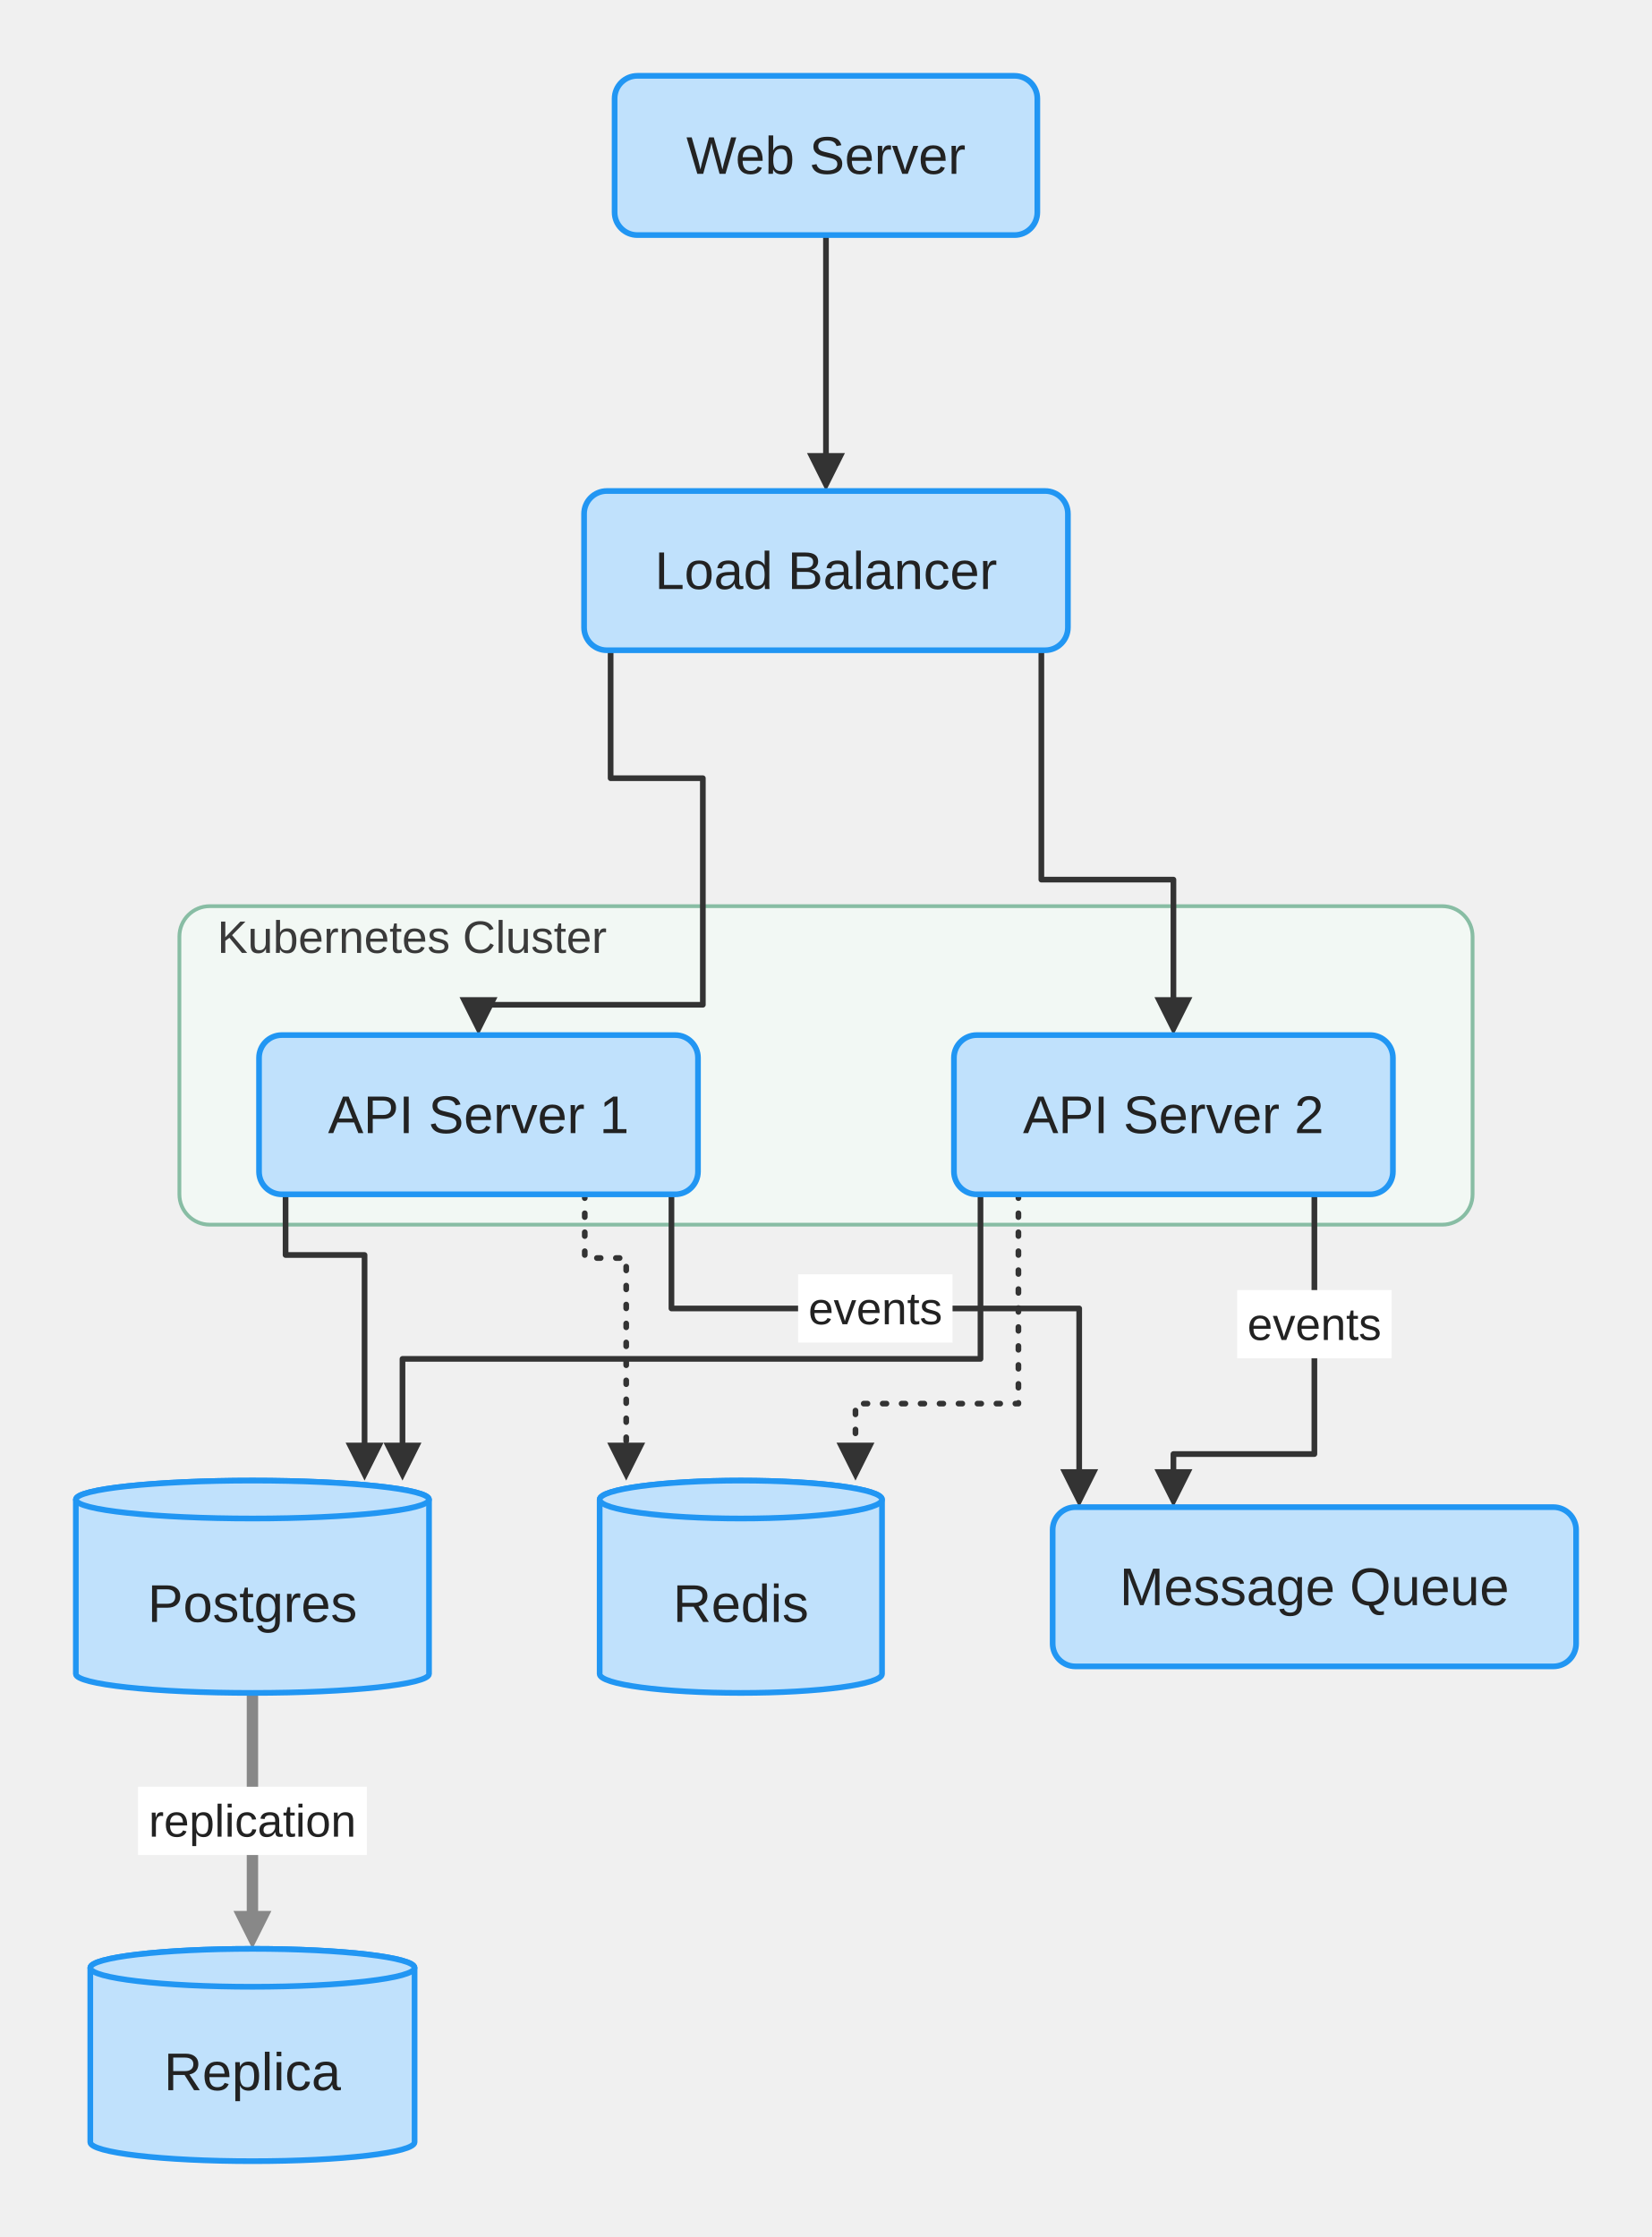
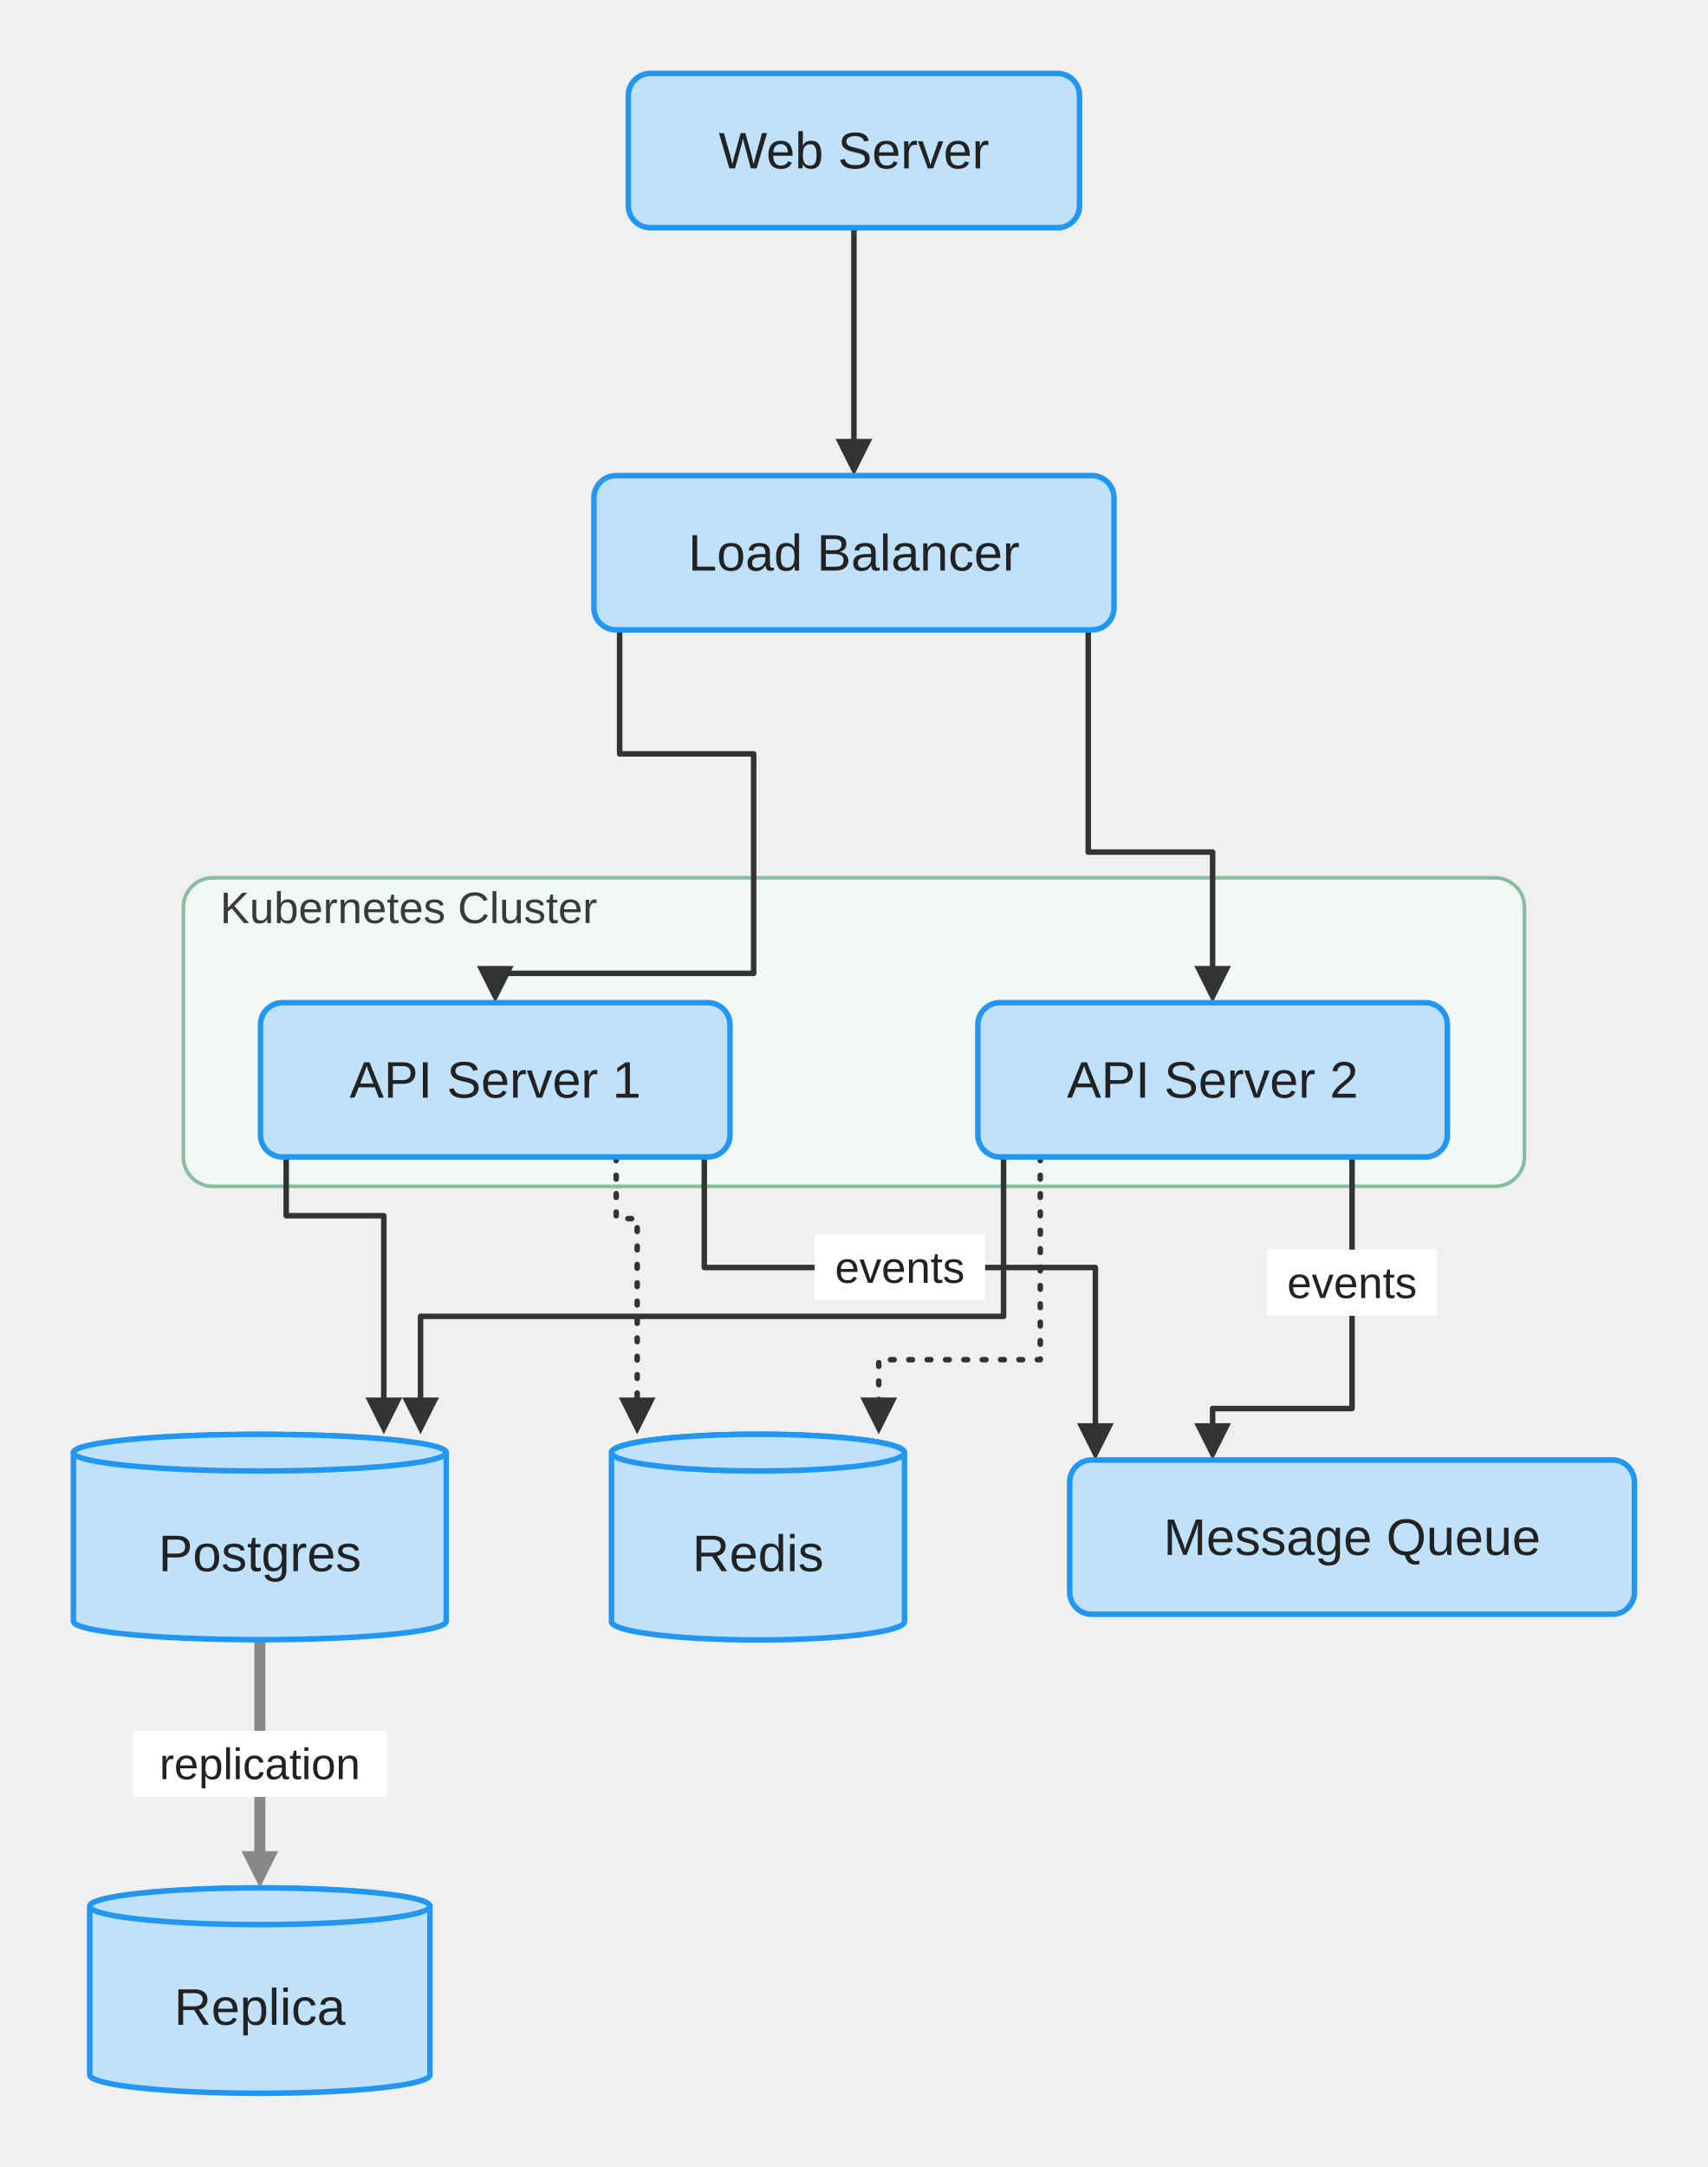
- <svg xmlns="http://www.w3.org/2000/svg" width="435.65" height="590.00" viewBox="0 0 435.65 590.00">
+ <svg xmlns="http://www.w3.org/2000/svg" width="465.12" height="590.00" viewBox="0 0 465.12 590.00">
  <defs>
    <marker id="arrow" viewBox="0 0 10 10" refX="6.00" refY="5" markerWidth="10" markerHeight="10" orient="auto" markerUnits="userSpaceOnUse">
      <path d="M0,0 L10,5 L0,10 Z" fill="#333" />
    </marker>
    <marker id="arrow-888" viewBox="0 0 10 10" refX="6.00" refY="5" markerWidth="10" markerHeight="10" orient="auto" markerUnits="userSpaceOnUse">
      <path d="M0,0 L10,5 L0,10 Z" fill="#888" />
    </marker>
  </defs>
  <g fill="none" stroke="#88BDA4" stroke-width="1" stroke-linejoin="round">
-     <rect x="47.31" y="239.00" width="341.03" height="84.00" rx="8" ry="8" fill="#f2f8f4" stroke="#88BDA4" stroke-width="1" />
+     <rect x="49.94" y="239.00" width="365.23" height="84.00" rx="8" ry="8" fill="#f2f8f4" stroke="#88BDA4" stroke-width="1" />
  </g>
  <g fill="#3a3a3a" font-family="Arial, Helvetica, Liberation Sans, DejaVu Sans, sans-serif" font-size="12.00">
-     <text x="57.31" y="243.00" text-anchor="start" dominant-baseline="hanging">Kubernetes Cluster</text>
+     <text x="59.94" y="243.00" text-anchor="start" dominant-baseline="hanging">Kubernetes Cluster</text>
  </g>
  <g fill="none" stroke-linecap="round" stroke-linejoin="round">
-     <polyline points="217.82,62.00 217.82,125.50" stroke="#333" stroke-width="1.5" marker-end="url(#arrow)" />
-     <polyline points="161.03,171.50 161.03,205.25 185.35,205.25 185.35,239.00 185.35,265.00 126.19,265.00 126.19,269.00" stroke="#333" stroke-width="1.5" marker-end="url(#arrow)" />
-     <polyline points="274.62,171.50 274.62,232.00 309.45,232.00 309.45,239.00 309.45,269.00" stroke="#333" stroke-width="1.5" marker-end="url(#arrow)" />
-     <polyline points="75.31,315.00 75.31,323.00 75.31,331.00 96.14,331.00 96.14,386.50" stroke="#333" stroke-width="1.5" marker-end="url(#arrow)" />
-     <polyline points="258.57,315.00 258.57,323.00 258.57,358.40 106.14,358.40 106.14,386.50" stroke="#333" stroke-width="1.5" marker-end="url(#arrow)" />
-     <polyline points="154.21,315.00 154.21,323.00 154.21,331.80 165.14,331.80 165.14,386.50" stroke="#333" stroke-width="1.5" stroke-dasharray="1 4" marker-end="url(#arrow)" />
-     <polyline points="268.57,315.00 268.57,323.00 268.57,370.20 225.60,370.20 225.60,386.50" stroke="#333" stroke-width="1.5" stroke-dasharray="1 4" marker-end="url(#arrow)" />
-     <polyline points="177.07,315.00 177.07,323.00 177.07,345.10 284.60,345.10 284.60,393.50" stroke="#333" stroke-width="1.5" marker-end="url(#arrow)" />
-     <polyline points="346.62,315.00 346.62,323.00 346.62,383.50 309.45,383.50 309.45,393.50" stroke="#333" stroke-width="1.5" marker-end="url(#arrow)" />
-     <polyline points="66.57,446.50 66.57,510.00" stroke="#888" stroke-width="3" marker-end="url(#arrow-888)" />
+     <polyline points="232.56,62.00 232.56,125.50" stroke="#333" stroke-width="1.5" marker-end="url(#arrow)" />
+     <polyline points="168.75,171.50 168.75,205.25 205.25,205.25 205.25,239.00 205.25,265.00 134.88,265.00 134.88,269.00" stroke="#333" stroke-width="1.5" marker-end="url(#arrow)" />
+     <polyline points="296.37,171.50 296.37,232.00 330.24,232.00 330.24,239.00 330.24,269.00" stroke="#333" stroke-width="1.5" marker-end="url(#arrow)" />
+     <polyline points="77.94,315.00 77.94,323.00 77.94,331.00 104.53,331.00 104.53,386.50" stroke="#333" stroke-width="1.5" marker-end="url(#arrow)" />
+     <polyline points="273.31,315.00 273.31,323.00 273.31,358.40 114.53,358.40 114.53,386.50" stroke="#333" stroke-width="1.5" marker-end="url(#arrow)" />
+     <polyline points="167.81,315.00 167.81,323.00 167.81,331.80 173.53,331.80 173.53,386.50" stroke="#333" stroke-width="1.5" stroke-dasharray="1 4" marker-end="url(#arrow)" />
+     <polyline points="283.31,315.00 283.31,323.00 283.31,370.20 239.32,370.20 239.32,386.50" stroke="#333" stroke-width="1.5" stroke-dasharray="1 4" marker-end="url(#arrow)" />
+     <polyline points="191.81,315.00 191.81,323.00 191.81,345.10 298.32,345.10 298.32,393.50" stroke="#333" stroke-width="1.5" marker-end="url(#arrow)" />
+     <polyline points="368.22,315.00 368.22,323.00 368.22,383.50 330.24,383.50 330.24,393.50" stroke="#333" stroke-width="1.5" marker-end="url(#arrow)" />
+     <polyline points="70.77,446.50 70.77,510.00" stroke="#888" stroke-width="3" marker-end="url(#arrow-888)" />
  </g>
  <g fill="#fff" stroke="none">
-     <rect x="210.47" y="336.10" width="40.73" height="18.00" />
-     <rect x="326.26" y="340.25" width="40.73" height="18.00" />
-     <rect x="36.39" y="471.25" width="60.36" height="18.00" />
+     <rect x="221.85" y="336.10" width="46.43" height="18.00" />
+     <rect x="345.00" y="340.25" width="46.43" height="18.00" />
+     <rect x="36.13" y="471.25" width="69.28" height="18.00" />
  </g>
  <g fill="#222" font-family="Arial, Helvetica, Liberation Sans, DejaVu Sans, sans-serif" font-size="12.00" text-anchor="middle" dominant-baseline="central">
-     <text x="230.84" y="345.10">events</text>
-     <text x="346.62" y="349.25">events</text>
-     <text x="66.57" y="480.25">replication</text>
+     <text x="245.06" y="345.10">events</text>
+     <text x="368.22" y="349.25">events</text>
+     <text x="70.77" y="480.25">replication</text>
  </g>
  <g>
-     <rect x="162.08" y="20.00" width="111.48" height="42.00" rx="6" ry="6" fill="#c0e1fc" stroke="#2196F3" stroke-width="1.5" />
-     <text x="217.82" y="41.00" font-family="Arial, Helvetica, Liberation Sans, DejaVu Sans, sans-serif" font-size="14" fill="#222" text-anchor="middle" dominant-baseline="central">Web Server</text>
-     <rect x="154.03" y="129.50" width="127.59" height="42.00" rx="6" ry="6" fill="#c0e1fc" stroke="#2196F3" stroke-width="1.5" />
-     <text x="217.82" y="150.50" font-family="Arial, Helvetica, Liberation Sans, DejaVu Sans, sans-serif" font-size="14" fill="#222" text-anchor="middle" dominant-baseline="central">Load Balancer</text>
-     <rect x="68.31" y="273.00" width="115.76" height="42.00" rx="6" ry="6" fill="#c0e1fc" stroke="#2196F3" stroke-width="1.5" />
-     <text x="126.19" y="294.00" font-family="Arial, Helvetica, Liberation Sans, DejaVu Sans, sans-serif" font-size="14" fill="#222" text-anchor="middle" dominant-baseline="central">API Server 1</text>
-     <rect x="251.57" y="273.00" width="115.76" height="42.00" rx="6" ry="6" fill="#c0e1fc" stroke="#2196F3" stroke-width="1.5" />
-     <text x="309.45" y="294.00" font-family="Arial, Helvetica, Liberation Sans, DejaVu Sans, sans-serif" font-size="14" fill="#222" text-anchor="middle" dominant-baseline="central">API Server 2</text>
-     <path d="M20.00,395.50 L20.00,441.50 A46.57,5.00 0 0 0 113.14,441.50 L113.14,395.50 A46.57,5.00 0 0 0 20.00,395.50 Z" fill="#c0e1fc" stroke="#2196F3" stroke-width="1.5" />
-     <ellipse cx="66.57" cy="395.50" rx="46.57" ry="5.00" fill="#c0e1fc" stroke="#2196F3" stroke-width="1.5" />
-     <text x="66.57" y="422.92" font-family="Arial, Helvetica, Liberation Sans, DejaVu Sans, sans-serif" font-size="14" fill="#222" text-anchor="middle" dominant-baseline="central">Postgres</text>
-     <path d="M158.14,395.50 L158.14,441.50 A37.23,5.00 0 0 0 232.60,441.50 L232.60,395.50 A37.23,5.00 0 0 0 158.14,395.50 Z" fill="#c0e1fc" stroke="#2196F3" stroke-width="1.5" />
-     <ellipse cx="195.37" cy="395.50" rx="37.23" ry="5.00" fill="#c0e1fc" stroke="#2196F3" stroke-width="1.5" />
-     <text x="195.37" y="422.92" font-family="Arial, Helvetica, Liberation Sans, DejaVu Sans, sans-serif" font-size="14" fill="#222" text-anchor="middle" dominant-baseline="central">Redis</text>
-     <rect x="277.60" y="397.50" width="138.04" height="42.00" rx="6" ry="6" fill="#c0e1fc" stroke="#2196F3" stroke-width="1.5" />
-     <text x="346.62" y="418.50" font-family="Arial, Helvetica, Liberation Sans, DejaVu Sans, sans-serif" font-size="14" fill="#222" text-anchor="middle" dominant-baseline="central">Message Queue</text>
-     <path d="M23.81,519.00 L23.81,565.00 A42.76,5.00 0 0 0 109.33,565.00 L109.33,519.00 A42.76,5.00 0 0 0 23.81,519.00 Z" fill="#c0e1fc" stroke="#2196F3" stroke-width="1.5" />
-     <ellipse cx="66.57" cy="519.00" rx="42.76" ry="5.00" fill="#c0e1fc" stroke="#2196F3" stroke-width="1.5" />
-     <text x="66.57" y="546.42" font-family="Arial, Helvetica, Liberation Sans, DejaVu Sans, sans-serif" font-size="14" fill="#222" text-anchor="middle" dominant-baseline="central">Replica</text>
+     <rect x="171.12" y="20.00" width="122.88" height="42.00" rx="6" ry="6" fill="#c0e1fc" stroke="#2196F3" stroke-width="1.5" />
+     <text x="232.56" y="41.00" font-family="Arial, Helvetica, Liberation Sans, DejaVu Sans, sans-serif" font-size="14" fill="#222" text-anchor="middle" dominant-baseline="central">Web Server</text>
+     <rect x="161.75" y="129.50" width="141.63" height="42.00" rx="6" ry="6" fill="#c0e1fc" stroke="#2196F3" stroke-width="1.5" />
+     <text x="232.56" y="150.50" font-family="Arial, Helvetica, Liberation Sans, DejaVu Sans, sans-serif" font-size="14" fill="#222" text-anchor="middle" dominant-baseline="central">Load Balancer</text>
+     <rect x="70.94" y="273.00" width="127.87" height="42.00" rx="6" ry="6" fill="#c0e1fc" stroke="#2196F3" stroke-width="1.5" />
+     <text x="134.88" y="294.00" font-family="Arial, Helvetica, Liberation Sans, DejaVu Sans, sans-serif" font-size="14" fill="#222" text-anchor="middle" dominant-baseline="central">API Server 1</text>
+     <rect x="266.31" y="273.00" width="127.87" height="42.00" rx="6" ry="6" fill="#c0e1fc" stroke="#2196F3" stroke-width="1.5" />
+     <text x="330.24" y="294.00" font-family="Arial, Helvetica, Liberation Sans, DejaVu Sans, sans-serif" font-size="14" fill="#222" text-anchor="middle" dominant-baseline="central">API Server 2</text>
+     <path d="M20.00,395.50 L20.00,441.50 A50.77,5.00 0 0 0 121.53,441.50 L121.53,395.50 A50.77,5.00 0 0 0 20.00,395.50 Z" fill="#c0e1fc" stroke="#2196F3" stroke-width="1.5" />
+     <ellipse cx="70.77" cy="395.50" rx="50.77" ry="5.00" fill="#c0e1fc" stroke="#2196F3" stroke-width="1.5" />
+     <text x="70.77" y="422.92" font-family="Arial, Helvetica, Liberation Sans, DejaVu Sans, sans-serif" font-size="14" fill="#222" text-anchor="middle" dominant-baseline="central">Postgres</text>
+     <path d="M166.53,395.50 L166.53,441.50 A39.89,5.00 0 0 0 246.32,441.50 L246.32,395.50 A39.89,5.00 0 0 0 166.53,395.50 Z" fill="#c0e1fc" stroke="#2196F3" stroke-width="1.5" />
+     <ellipse cx="206.43" cy="395.50" rx="39.89" ry="5.00" fill="#c0e1fc" stroke="#2196F3" stroke-width="1.5" />
+     <text x="206.43" y="422.92" font-family="Arial, Helvetica, Liberation Sans, DejaVu Sans, sans-serif" font-size="14" fill="#222" text-anchor="middle" dominant-baseline="central">Redis</text>
+     <rect x="291.32" y="397.50" width="153.80" height="42.00" rx="6" ry="6" fill="#c0e1fc" stroke="#2196F3" stroke-width="1.5" />
+     <text x="368.22" y="418.50" font-family="Arial, Helvetica, Liberation Sans, DejaVu Sans, sans-serif" font-size="14" fill="#222" text-anchor="middle" dominant-baseline="central">Message Queue</text>
+     <path d="M24.44,519.00 L24.44,565.00 A46.33,5.00 0 0 0 117.09,565.00 L117.09,519.00 A46.33,5.00 0 0 0 24.44,519.00 Z" fill="#c0e1fc" stroke="#2196F3" stroke-width="1.5" />
+     <ellipse cx="70.77" cy="519.00" rx="46.33" ry="5.00" fill="#c0e1fc" stroke="#2196F3" stroke-width="1.5" />
+     <text x="70.77" y="546.42" font-family="Arial, Helvetica, Liberation Sans, DejaVu Sans, sans-serif" font-size="14" fill="#222" text-anchor="middle" dominant-baseline="central">Replica</text>
  </g>
</svg>
